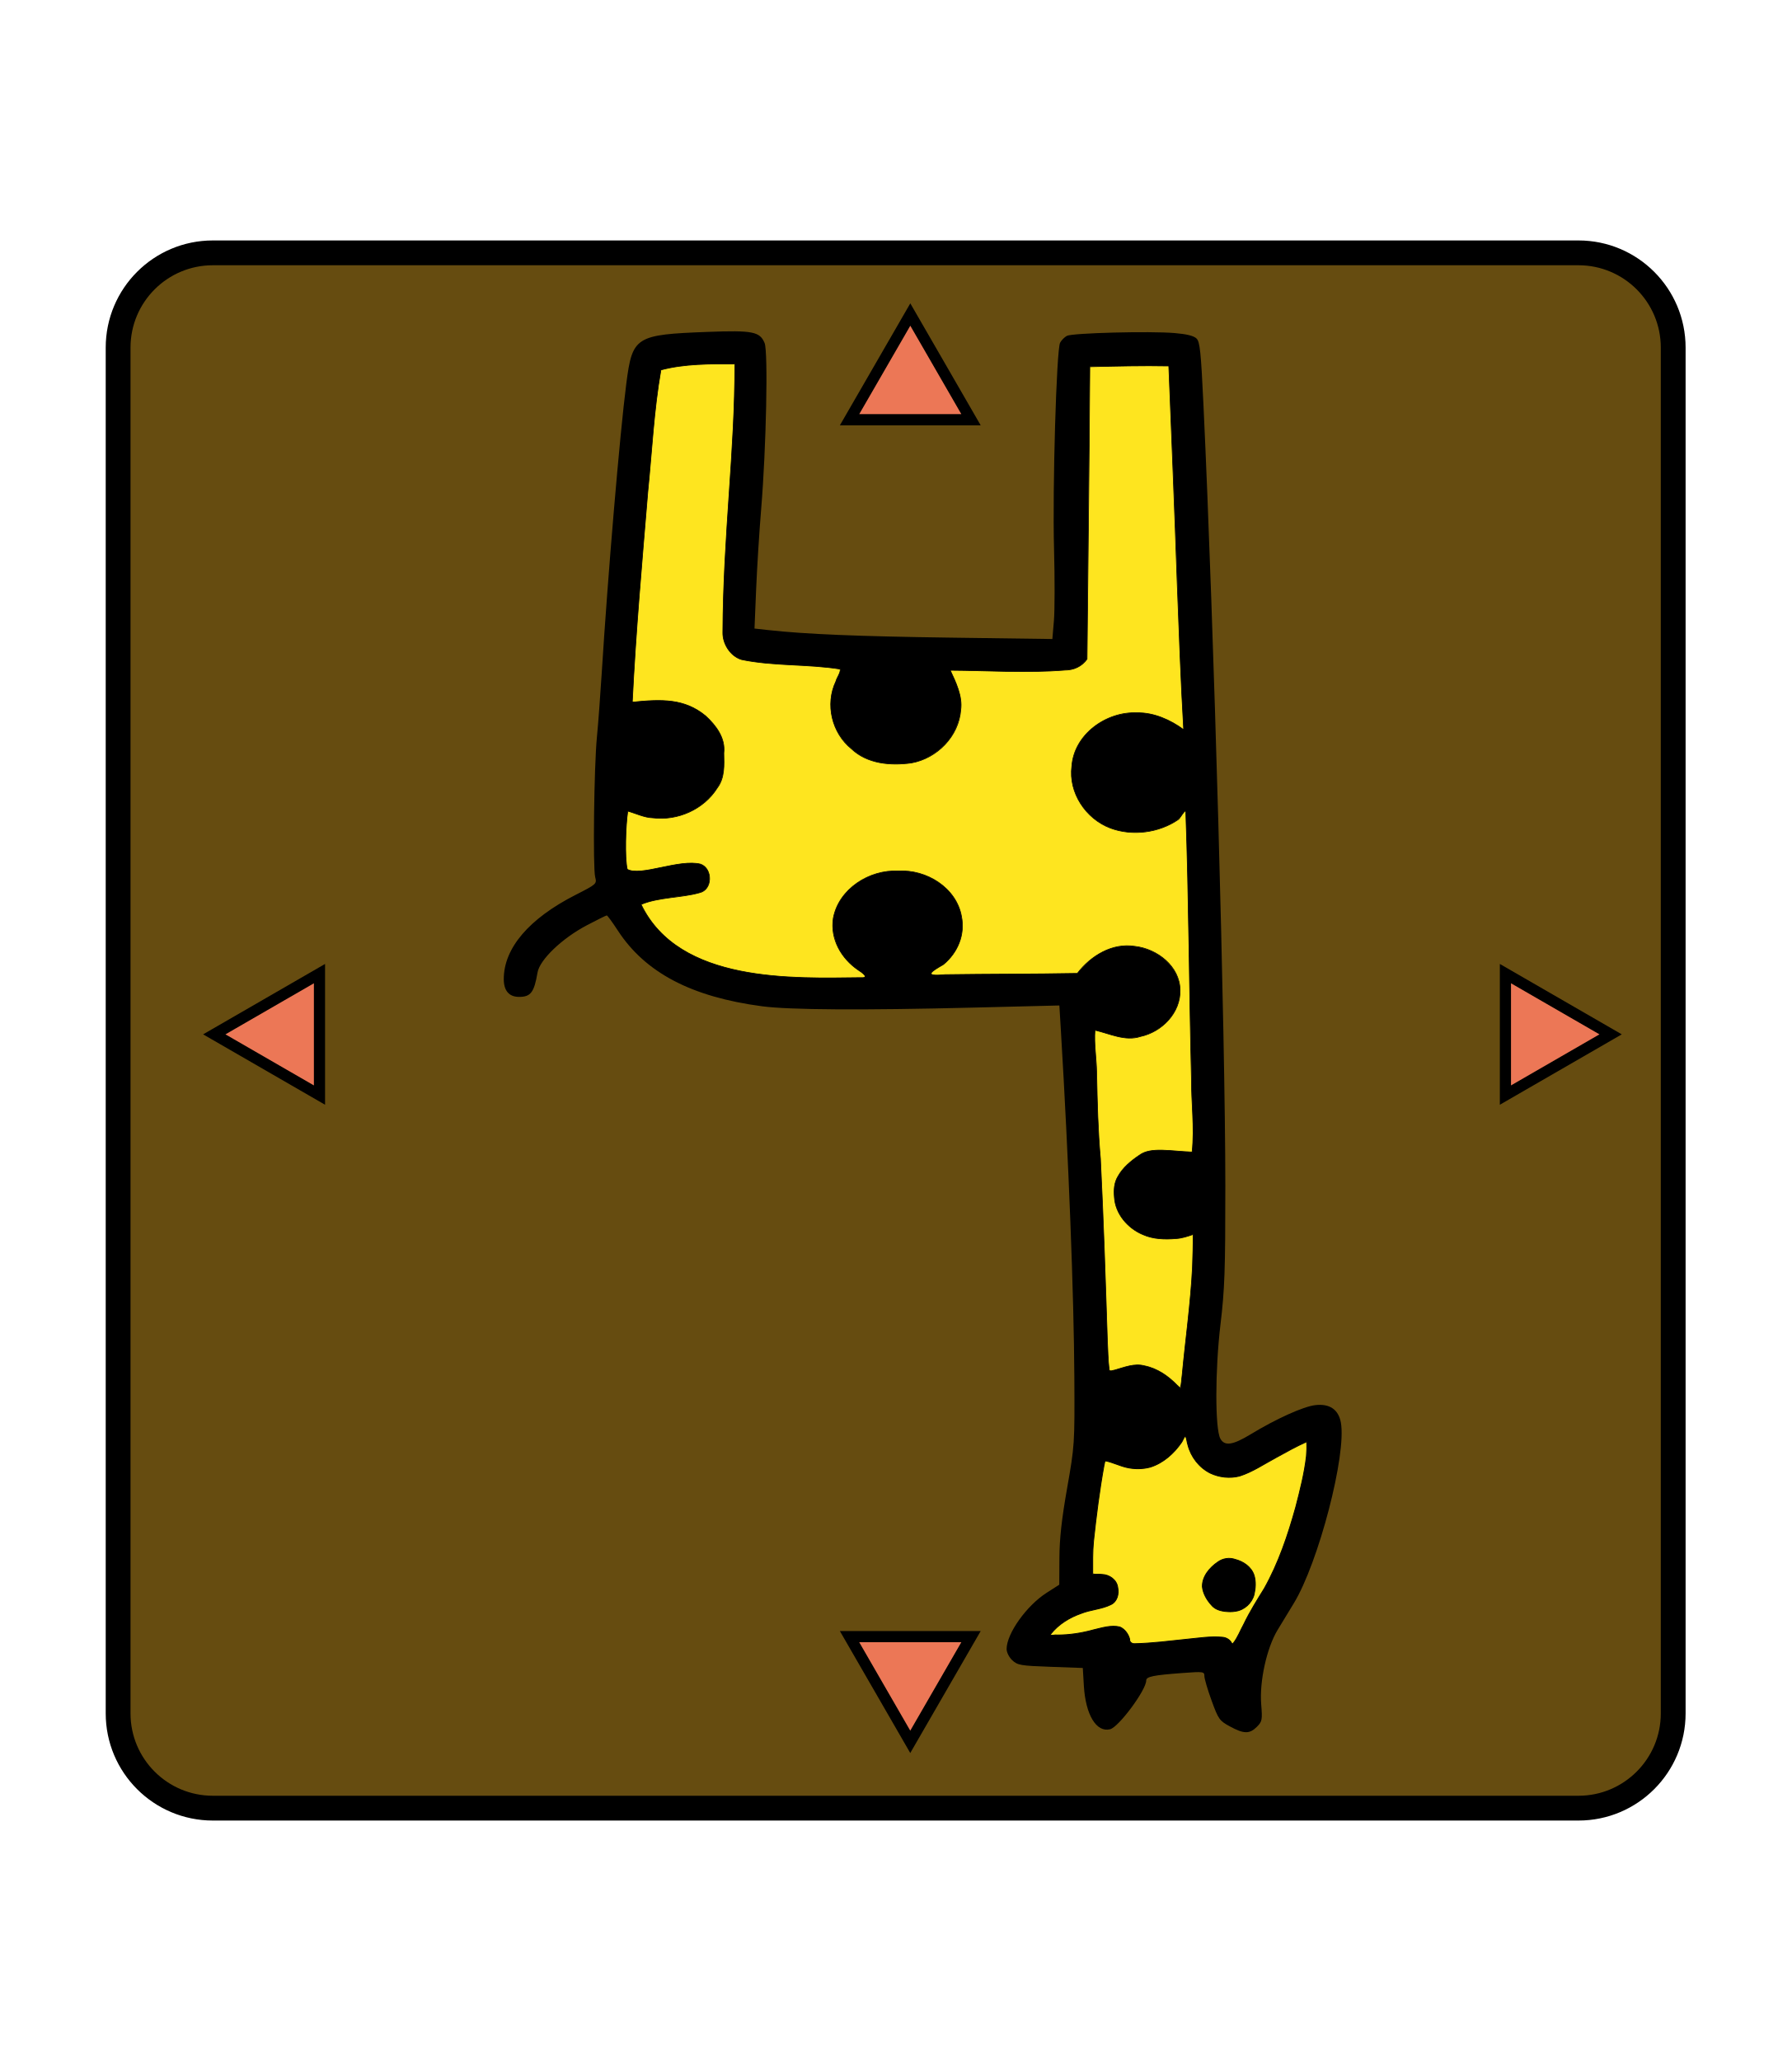
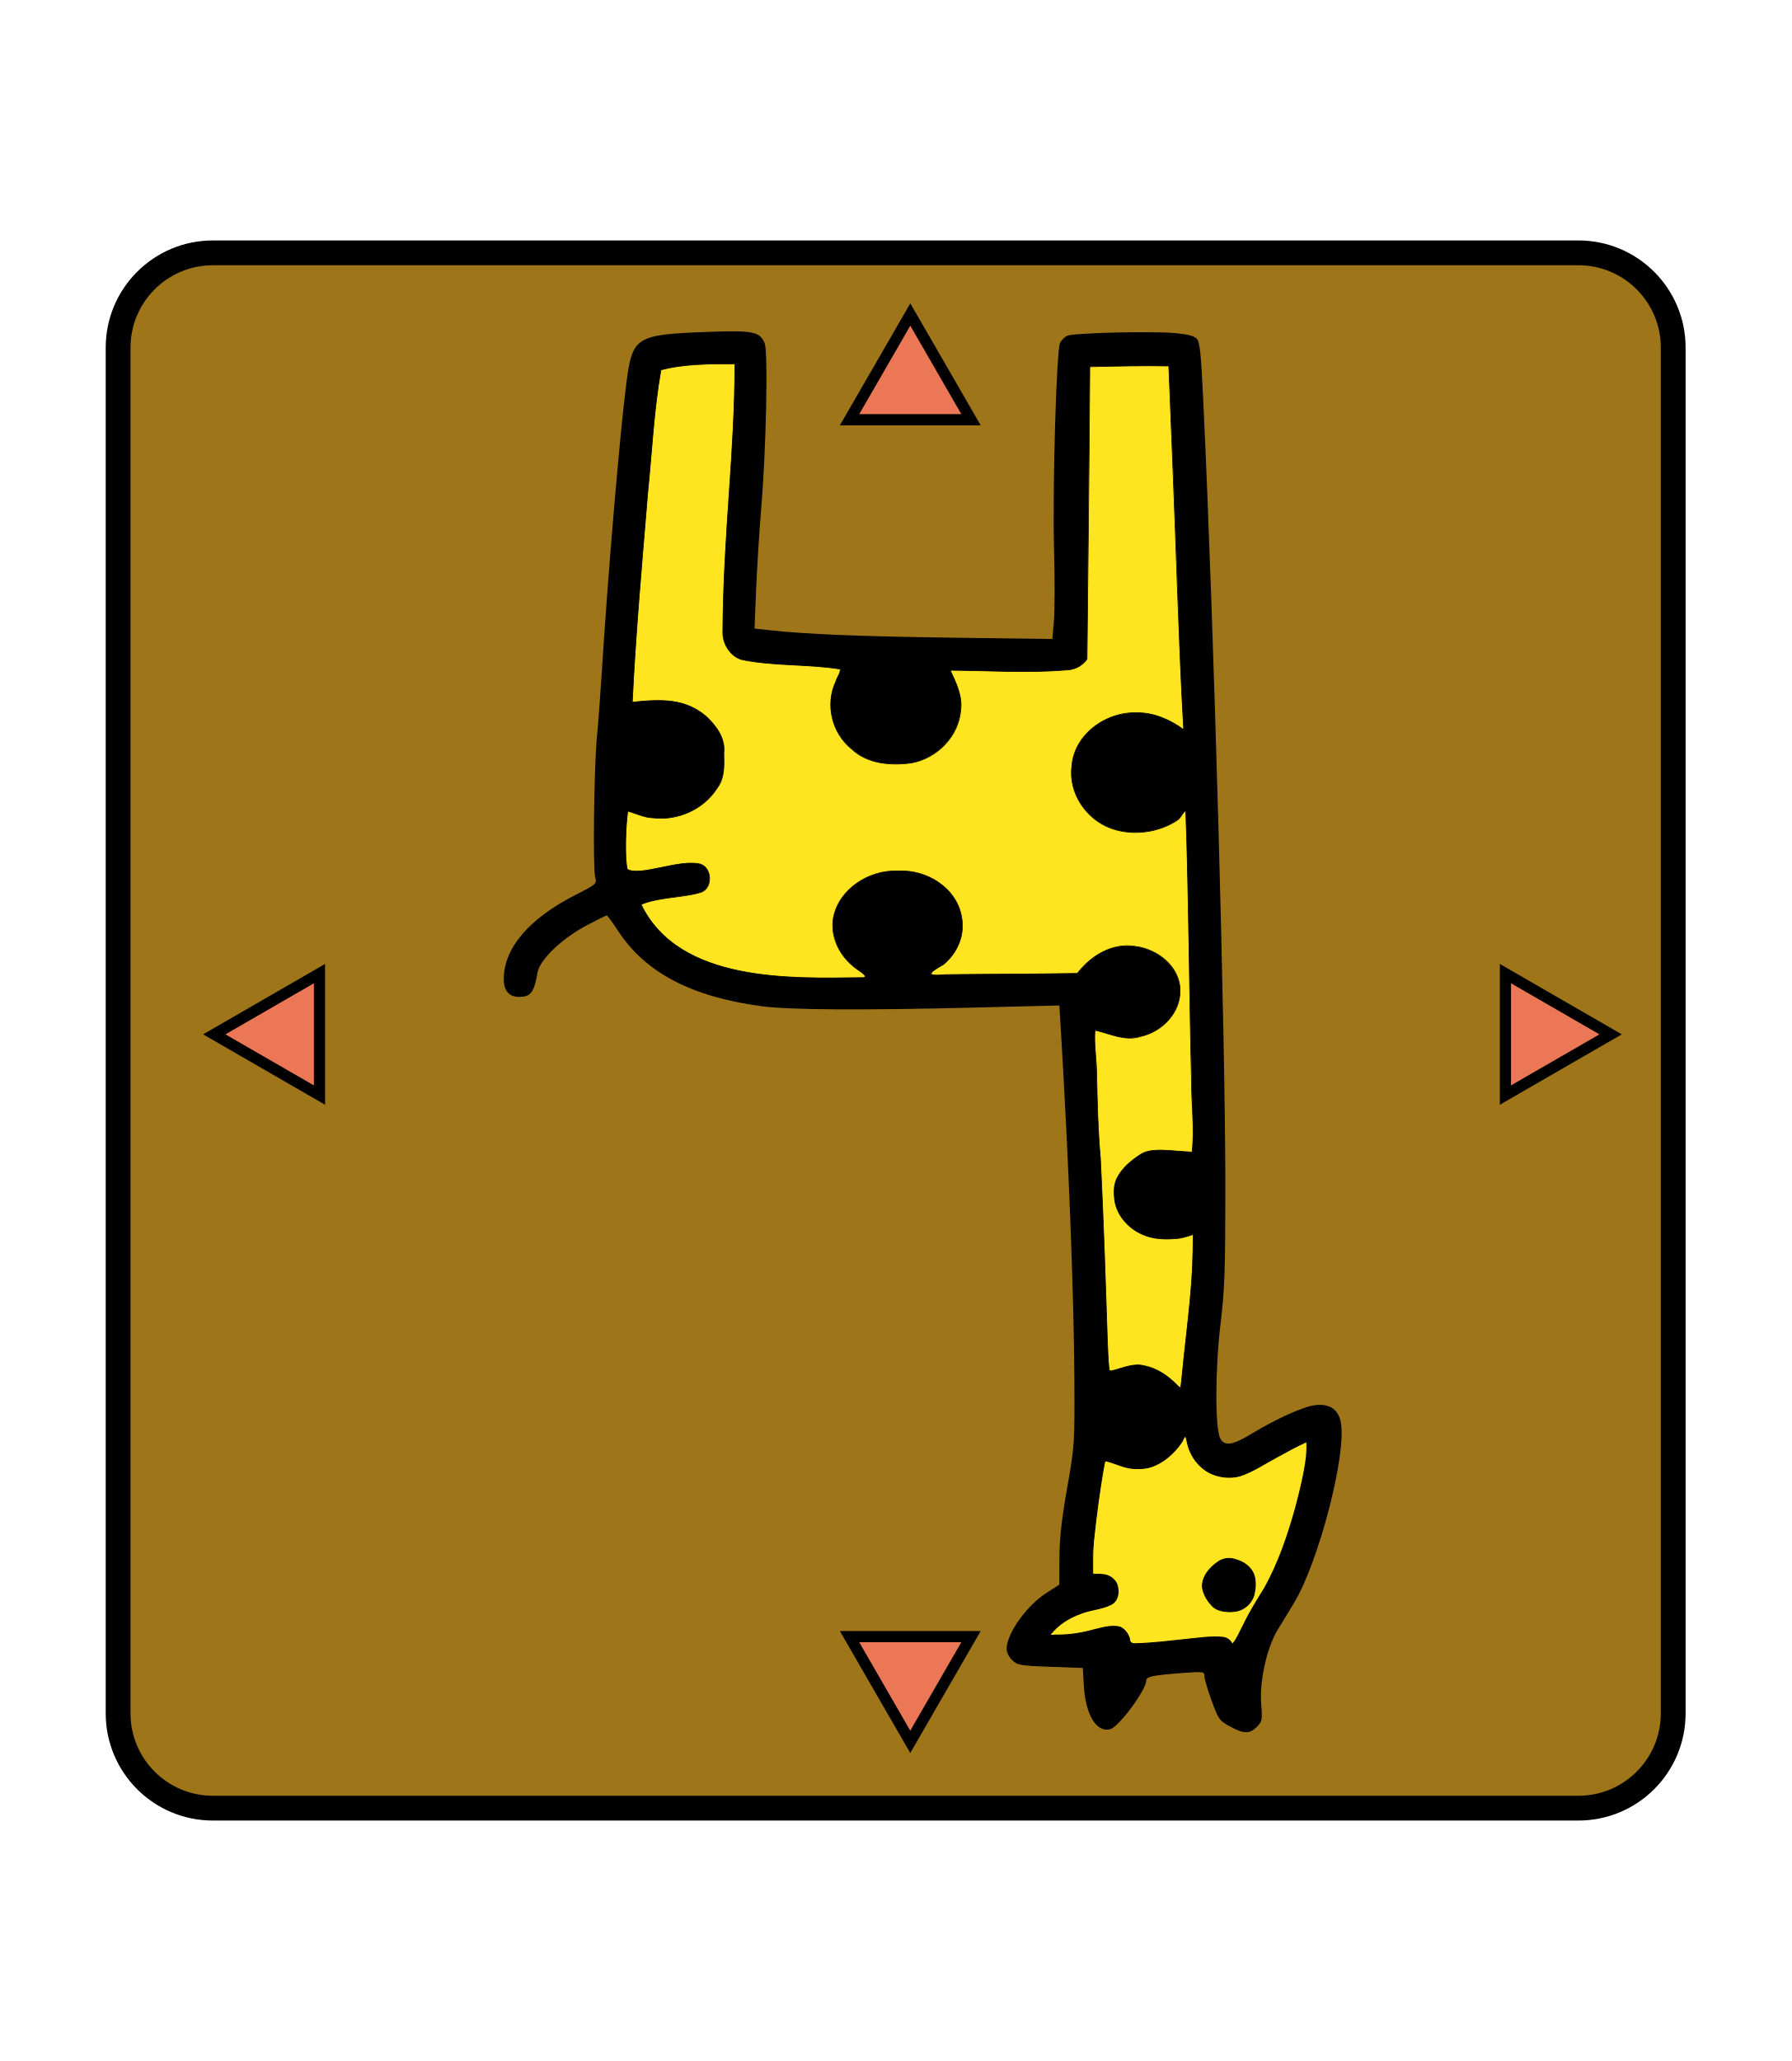
<svg xmlns="http://www.w3.org/2000/svg" width="52.157" height="60" version="1.1" id="svg4905">
  <defs id="defs4909" />
  <filter id="drop-shadow">
    <feGaussianBlur in="SourceAlpha" result="blur" stdDeviation="2" id="feGaussianBlur4880" />
    <feOffset result="offsetBlur" dx="2" dy="2" id="feOffset4882" />
    <feBlend in="SourceGraphic" in2="offsetBlur" mode="normal" id="feBlend4884" />
  </filter>
-   <rect style="display:inline;opacity:1;fill:#664c10;fill-opacity:1;stroke:#000000;stroke-width:0.722;stroke-linecap:square;stroke-linejoin:miter;stroke-miterlimit:4;stroke-dasharray:none;stroke-opacity:1;paint-order:fill markers stroke" id="rect5497" width="45.278" height="45.278" x="-48.717" y="-52.639" ry="2.759" transform="scale(-1)" />
+   <rect style="display:inline;opacity:1;fill:#9e7519;fill-opacity:1;stroke:#000000;stroke-width:0.722;stroke-linecap:square;stroke-linejoin:miter;stroke-miterlimit:4;stroke-dasharray:none;stroke-opacity:1;paint-order:fill markers stroke" id="rect5497" width="45.278" height="45.278" x="-48.717" y="-52.639" ry="2.759" transform="scale(-1)" />
  <path style="display:inline;opacity:1;fill:#ec7756;fill-opacity:1;stroke:#000000;stroke-width:0.325;stroke-linecap:square;stroke-linejoin:miter;stroke-miterlimit:4;stroke-dasharray:none;stroke-opacity:1;paint-order:fill markers stroke" id="path10754" d="m -9.302,-28.344 0,-3.536 3.063,1.768 z" transform="scale(-1)" />
  <path style="display:inline;opacity:1;fill:#ec7756;fill-opacity:1;stroke:#000000;stroke-width:0.325;stroke-linecap:square;stroke-linejoin:miter;stroke-miterlimit:4;stroke-dasharray:none;stroke-opacity:1;paint-order:fill markers stroke" id="path10754-3" d="m 43.832,-28.344 0,-3.536 3.063,1.768 z" transform="scale(1,-1)" />
  <path style="display:inline;opacity:1;fill:#ec7756;fill-opacity:1;stroke:#000000;stroke-width:0.25;stroke-linecap:square;stroke-linejoin:miter;stroke-miterlimit:4;stroke-dasharray:none;stroke-opacity:1;paint-order:fill markers stroke" id="path10754-6" d="m -29.108,270.302 0,-2.717 2.353,1.359 z" transform="matrix(0,1.301577,-1.301577,0,376.5544,85.53235)" />
  <path style="display:inline;opacity:1;fill:#ec7756;fill-opacity:1;stroke:#000000;stroke-width:0.25;stroke-linecap:square;stroke-linejoin:miter;stroke-miterlimit:4;stroke-dasharray:none;stroke-opacity:1;paint-order:fill markers stroke" id="path10754-1" d="m -31.915,308.855 0,-2.717 2.353,1.359 z" transform="matrix(0,-1.301577,1.301577,0,-373.7265,-29.32049)" />
  <g style="display:inline" id="g2811" transform="matrix(-0.192109,0,0,-0.192109,-25.86183,81.42966)">
    <path id="path2787" d="m -312.65,373.401 c -1.851,-0.158 -2.914,-0.424 -3.322,-0.832 -0.509,-0.51 -0.666,-2.024 -1.045,-10.054 -1.583,-33.559 -3.311,-95.285 -3.315,-118.408 -0.002,-12.818 0.095,-15.583 0.741,-20.99 0.819,-6.866 0.828,-15.761 0.017,-17.252 -0.637,-1.17 -1.876,-0.996 -4.572,0.641 -3.902,2.37 -8.004,4.222 -9.821,4.435 -2.159,0.252 -3.503,-0.655 -3.871,-2.613 -0.905,-4.824 3.383,-21.295 7.144,-27.443 0.705,-1.153 1.809,-2.969 2.453,-4.036 1.634,-2.707 2.75,-7.77 2.474,-11.22 -0.192,-2.402 -0.148,-2.635 0.657,-3.44 1.1,-1.1 1.975,-1.088 4.077,0.057 1.598,0.87 1.75,1.084 2.782,3.916 0.6,1.648 1.092,3.318 1.092,3.712 0,0.684 0.142,0.705 3.263,0.476 4.502,-0.33 5.556,-0.547 5.556,-1.143 0,-1.436 4.162,-7.055 5.469,-7.383 2.086,-0.524 3.721,2.185 3.982,6.598 l 0.159,2.686 4.911,0.177 c 4.516,0.162 4.981,0.242 5.778,0.991 0.493,0.463 0.864,1.207 0.859,1.723 -0.02,2.34 -3.022,6.551 -6.054,8.493 l -1.928,1.235 -0.021,4.057 c -0.015,2.93 -0.341,5.87 -1.17,10.583 -1.134,6.44 -1.148,6.662 -1.094,16.757 0.067,12.494 0.864,33.048 2.038,52.532 l 0.232,3.848 12.911,-0.32 c 16.927,-0.42 27.998,-0.353 32.137,0.196 10.71,1.419 17.712,5.093 21.868,11.472 0.824,1.265 1.58,2.299 1.679,2.299 0.1,0 1.463,-0.675 3.029,-1.499 3.767,-1.984 7.138,-5.216 7.468,-7.162 0.509,-2.999 1.029,-3.686 2.791,-3.686 1.524,0 2.323,0.928 2.323,2.699 0,4.678 -3.811,9.153 -10.853,12.744 -3.233,1.648 -3.266,1.678 -2.999,2.725 0.36,1.413 0.172,16.723 -0.261,21.167 -0.189,1.94 -0.512,6.227 -0.718,9.525 -0.943,15.094 -2.755,36.445 -3.739,44.073 -0.922,7.144 -1.372,7.429 -12.363,7.84 -6.808,0.254 -7.88,0.043 -8.6,-1.695 -0.546,-1.319 -0.246,-15.848 0.52,-25.106 0.286,-3.456 0.631,-8.955 0.766,-12.219 l 0.247,-5.934 -2.079,-0.231 c -5.616,-0.624 -13.669,-0.958 -27.687,-1.148 l -15.378,-0.208 -0.236,2.781 c -0.13,1.53 -0.137,6.433 -0.017,10.895 0.25,9.237 -0.368,30.194 -0.92,31.227 -0.201,0.376 -0.665,0.844 -1.031,1.039 -0.816,0.437 -12.59,0.741 -16.329,0.422 z m 74.487,-4.989 c 1.635,-0.188 3.084,-0.521 3.219,-0.74 0.575,-0.931 2.707,-24.259 3.849,-42.128 0.211,-3.298 0.447,-6.499 0.524,-7.111 0.138,-1.099 0.125,-1.11 -0.976,-0.794 -2.149,0.616 -5.574,0.377 -7.471,-0.523 -2.082,-0.987 -4.158,-3.045 -4.922,-4.878 -0.741,-1.778 -0.686,-5.049 0.114,-6.81 1.509,-3.321 5.221,-5.567 9.186,-5.559 1.279,0.002 2.897,0.246 3.598,0.542 l 1.273,0.538 0.199,-3.34 c 0.11,-1.837 0.108,-3.9 -0.003,-4.585 -0.228,-1.405 0.043,-1.387 -4.86,-0.312 -5.133,1.125 -7.702,0.506 -7.702,-1.856 0,-1.757 0.871,-2.408 3.582,-2.675 2.469,-0.243 6.302,-1.037 6.64,-1.374 0.341,-0.341 -1.922,-3.305 -3.662,-4.797 -3.353,-2.875 -8.625,-4.82 -15.262,-5.63 -4.664,-0.569 -14.817,-0.908 -14.817,-0.494 0,0.194 0.615,0.76 1.368,1.258 1.627,1.077 2.661,2.645 3.226,4.89 1.263,5.024 -3.507,9.899 -9.687,9.899 -5.521,0 -9.708,-3.609 -9.708,-8.369 0,-2.337 0.944,-4.305 2.883,-6.011 l 1.588,-1.397 -10.958,0.107 -10.958,0.107 -1.251,1.344 c -1.609,1.729 -3.167,2.51 -5.476,2.749 -2.504,0.258 -5.174,-0.654 -6.867,-2.346 -5.404,-5.404 1.218,-13.635 8.887,-11.046 l 2.028,0.685 v -1.53 c 0,-0.842 -0.319,-7.683 -0.71,-15.203 -0.39,-7.52 -0.834,-18.389 -0.986,-24.154 -0.152,-5.765 -0.364,-10.569 -0.47,-10.675 -0.106,-0.106 -0.873,0.046 -1.704,0.339 -0.831,0.293 -1.947,0.533 -2.48,0.533 -1.651,0 -3.998,-1.031 -5.348,-2.348 l -1.291,-1.26 -0.231,2.421 c -0.127,1.332 -0.539,5.138 -0.914,8.458 -0.376,3.32 -0.683,7.484 -0.683,9.252 v 3.215 l 0.954,-0.363 c 0.525,-0.2 1.886,-0.367 3.025,-0.373 5.1,-0.024 8.711,3.816 7.859,8.358 -0.348,1.853 -3.034,4.457 -5.233,5.073 -1.64,0.459 -4.631,0.37 -6.027,-0.179 -0.637,-0.25 -0.65,0.109 -0.419,11.172 0.132,6.287 0.386,16.59 0.565,22.896 0.179,6.306 0.328,12.803 0.33,14.437 l 0.004,2.972 0.798,-0.75 c 2.283,-2.145 7.14,-2.944 10.434,-1.716 6.289,2.343 8.143,10.018 3.54,14.656 -3.344,3.37 -9.479,3.858 -13.401,1.065 l -1.051,-0.748 0.171,0.829 c 0.094,0.456 0.268,4.718 0.386,9.472 0.195,7.833 0.847,25.448 1.461,39.423 l 0.236,5.38 h 5.944 c 3.269,0 5.971,-0.04 6.005,-0.088 0.034,-0.049 0.153,-10.046 0.265,-22.216 l 0.203,-22.127 0.793,-0.793 c 0.715,-0.714 1.273,-0.818 5.644,-1.05 2.668,-0.142 6.97,-0.162 9.56,-0.045 l 4.709,0.212 -0.8,-1.552 c -1.803,-3.5 -0.544,-8.344 2.783,-10.703 2.107,-1.494 3.396,-1.904 6.088,-1.935 3.225,-0.037 5.412,0.791 7.438,2.817 2.789,2.789 3.44,6.638 1.699,10.051 -0.377,0.739 -0.622,1.408 -0.545,1.485 0.077,0.077 2.337,0.281 5.022,0.453 10.079,0.645 11.015,0.853 12.153,2.694 0.756,1.222 0.769,1.443 0.544,8.709 -0.127,4.1 -0.469,10.233 -0.759,13.628 -0.291,3.395 -0.633,9.468 -0.762,13.494 l -0.233,7.32 2.437,-0.003 c 1.34,-10e-4 3.775,-0.156 5.41,-0.344 z m -73.55,-165.348 c 2.342,-1.931 4.724,-2.296 7.67,-1.177 1.009,0.383 1.86,0.661 1.89,0.617 0.368,-0.533 1.931,-12.098 1.929,-14.279 l -0.002,-2.91 h -1.235 c -1.598,0 -2.646,-1.026 -2.646,-2.591 0,-1.579 0.849,-2.268 3.366,-2.733 2.435,-0.45 4.931,-1.643 6.132,-2.931 l 0.855,-0.917 h -1.925 c -1.059,0 -2.793,0.244 -3.854,0.542 -3.62,1.018 -4.735,1.045 -5.582,0.137 -0.416,-0.447 -0.757,-1.108 -0.757,-1.47 0,-0.609 -0.228,-0.64 -3.087,-0.427 -1.698,0.127 -4.744,0.437 -6.77,0.69 -3.83,0.478 -5.15,0.304 -5.547,-0.731 -0.146,-0.381 -0.648,0.355 -1.547,2.267 -0.732,1.557 -1.8,3.515 -2.373,4.351 -1.711,2.494 -3.139,5.599 -4.615,10.034 -1.486,4.464 -2.872,10.564 -2.872,12.638 v 1.26 l 2.028,-1.029 c 1.116,-0.566 3.14,-1.683 4.498,-2.482 3.244,-1.908 4.573,-2.253 6.825,-1.77 2.153,0.462 4.037,2.324 4.648,4.594 l 0.399,1.48 0.637,-1.047 c 0.35,-0.576 1.22,-1.528 1.933,-2.116 z m -10.957,-15.786 c -1.468,-0.639 -2.25,-1.833 -2.25,-3.436 0,-2.634 1.425,-4.201 3.849,-4.235 0.735,-0.01 1.686,0.169 2.114,0.398 1.008,0.539 2.148,2.422 2.148,3.546 0,1.886 -2.32,4.259 -4.125,4.22 -0.349,-0.008 -1.13,-0.229 -1.736,-0.493 z" style="fill:#000000;stroke-width:0.353" />
    <path id="path2801" transform="matrix(0.2645833,0,0,0.2645833,-51.38914,267.3577)" d="m -990.693,-203.23 c -0.724,2.181 -0.65,4.676 -1.016,6.973 -1.933,20.619 -4.882,41.151 -5.924,61.846 -0.23,6.293 -0.42,12.64 -0.352,18.906 3.139,-1.054 6.377,-2.162 9.736,-2.352 6.426,-0.531 13.068,-0.363 19.033,2.303 8.627,3.617 15.758,11.845 16.301,21.447 0.38,4.041 0.122,8.325 -2.053,11.883 -2.834,5.118 -7.546,8.968 -12.352,12.188 -6.475,4.811 -17.976,2.177 -30.12,1.776 -1.523,14.107 0.513,28.732 0.407,42.894 1.248,49.625 1.433,102.141 3.21,151.749 0.082,2.54 3.425,-3.905 4.337,-4.265 11.109,-7.585 26.232,-9.568 38.871,-4.852 14.064,5.308 24.033,20.246 22.08,35.385 -1.271,18.31 -19.78,31.475 -37.402,30.652 -9.401,0.223 -19.143,-4.077 -26.67,-9.651 1.613,27.182 2.631,56.316 3.711,83.868 1.426,41.33 3.16,83.076 4.81,124.398 14.877,0.311 30.375,-0.099 45.243,-0.437 0.308,-55.808 1.06,-111.614 1.574,-167.42 2.965,-4.244 7.699,-6.363 12.816,-6.322 21.486,-1.735 44.031,-0.217 65.556,-0.086 -3.131,-6.673 -7.134,-14.937 -6.026,-22.722 1.145,-15.11 13.63,-27.785 28.369,-30.373 11.816,-1.623 25.199,-0.518 34.23,8.084 11.233,9.051 15.193,25.509 8.932,38.663 -0.473,2.077 -2.868,5.046 -2.412,7.024 18.558,2.996 38.122,1.603 56.55,5.461 6.473,2.065 10.782,9.161 10.617,15.6 -0.231,55.697 -7.027,104.158 -6.848,153.719 13.894,0.036 28.856,0.145 42.31,-3.432 4.042,-22.894 5.15,-46.568 7.499,-69.678 3.311,-39.864 6.948,-80.638 8.901,-120.589 -17.126,1.724 -29.918,2.011 -41.956,-7.851 -5.98,-5.48 -11.507,-12.712 -10.463,-21.348 -0.15,-6.825 -0.619,-14.186 3.756,-19.965 7.717,-12.27 22.726,-18.927 37.006,-17.102 4.516,0.029 10.001,2.702 14.236,3.814 1.265,-8.068 1.836,-26.696 0.301,-33.283 -7.57,-4.371 -29.883,6.098 -42.082,2.922 -6.933,-2.594 -6.852,-14.731 0.732,-16.354 10.658,-3.025 23.09,-2.425 33.42,-6.695 -21.694,-45.28 -87.372,-42.327 -125.907,-41.919 -5.654,-0.395 0.251,3.521 1.469,4.27 9.774,6.649 16.221,17.797 14.364,29.76 -3.129,16.78 -20.724,27.921 -37.221,27.012 -16.069,1.029 -33.307,-9.558 -36.238,-26.035 -2.098,-10.508 2.205,-20.742 10.387,-27.514 6.669,-3.867 12.071,-7.043 -0.862,-5.787 -25.257,0.373 -50.633,0.25 -75.867,0.726 -7.672,10.045 -20.111,17.62 -33.039,15.471 -12.716,-1.464 -25.602,-11.404 -25.816,-24.996 -0.36,-12.989 10.385,-24.019 22.688,-26.637 8.679,-2.902 17.66,1.695 26.045,3.603 0.663,-7.637 -0.879,-16.542 -0.961,-24.359 -0.337,-17.637 -0.709,-33.186 -2.158,-49.178 -1.715,-34.36 -2.831,-68.745 -3.945,-103.129 -0.341,-6.026 -0.287,-12.113 -1.154,-18.09 -0.787,-0.788 -2.179,0.066 -3.133,0.133 -5.476,1.545 -11.16,3.948 -16.916,2.426 -7.345,-1.44 -13.725,-5.871 -18.846,-11.188 -0.584,-0.383 -1.049,-1.243 -1.76,-1.35 z" style="opacity:1;fill:#fee51f;fill-opacity:1;stroke:#000000;stroke-width:0.378;stroke-linecap:square;stroke-linejoin:miter;stroke-miterlimit:4;stroke-dasharray:none;stroke-opacity:1;paint-order:fill markers stroke" />
    <path transform="matrix(0.2645833,0,0,0.2645833,-51.38914,267.3577)" id="path2805" d="m -1021.142,-349.431 c -2.515,3.244 -3.948,7.191 -5.932,10.764 -3.398,7.071 -7.558,13.72 -11.685,20.38 -8.198,14.587 -13.577,30.565 -18.046,46.63 -2.502,9.651 -4.988,19.366 -6.125,29.288 -0.23,2.71 -0.305,5.484 -0.128,8.171 6.015,-2.69 11.885,-5.98 17.698,-9.18 6.803,-3.644 13.289,-8.097 20.691,-10.468 5.55,-1.45 11.686,-0.782 16.857,1.683 6.334,3.19 11.051,9.287 12.788,16.152 0.529,1.418 0.574,3.71 1.409,4.967 1.031,-0.57 1.491,-2.645 2.241,-3.563 4.355,-6.334 10.497,-11.822 17.921,-14.149 4.418,-1.177 9.194,-1.206 13.657,-0.141 4.008,0.967 7.767,2.841 11.785,3.708 0.935,-0.229 0.642,-1.683 0.991,-2.372 2.621,-14.41 4.458,-28.958 6.023,-43.517 0.635,-6.245 0.455,-12.528 0.482,-18.794 -1.649,-0.472 -3.672,-0.029 -5.44,-0.334 -4.137,-0.13 -8.343,-3.103 -8.878,-7.401 -0.835,-3.674 0.271,-8.189 3.943,-9.895 5.363,-2.652 11.548,-2.843 17.089,-5.061 6.668,-2.332 12.94,-6.217 17.352,-11.799 0.548,-1.361 -2.554,-0.244 -3.472,-0.538 -7.177,-0.029 -14.3,1.089 -21.206,3.004 -4.851,1.132 -9.944,2.801 -14.943,1.603 -2.84,-1.235 -4.875,-4.077 -5.631,-7.024 0.239,-1.601 -1.353,-2.665 -2.815,-2.549 -9.946,0.204 -19.835,1.511 -29.723,2.53 -6.815,0.641 -13.668,1.812 -20.524,1.171 -2.29,-0.153 -4.449,-1.46 -5.46,-3.582 -0.296,-0.568 -0.677,0.134 -0.921,0.318 z m 1.79,17.874 c 3.829,0.06 8.197,0.6 10.788,3.772 2.686,2.916 4.834,6.613 5.253,10.584 0.099,5.934 -4.228,10.95 -8.867,14.114 -2.848,2.07 -6.581,2.664 -9.906,1.505 -4.788,-1.221 -9.437,-4.375 -10.921,-9.3 -1.024,-3.473 -0.764,-7.279 0.038,-10.781 1.264,-4.937 5.543,-8.888 10.613,-9.623 0.999,-0.179 1.988,-0.261 3.002,-0.271 z" style="opacity:1;fill:#fee51f;fill-opacity:1;stroke:#000000;stroke-width:0.477;stroke-linecap:square;stroke-linejoin:miter;stroke-miterlimit:4;stroke-dasharray:none;stroke-opacity:1;paint-order:fill markers stroke" />
  </g>
</svg>
